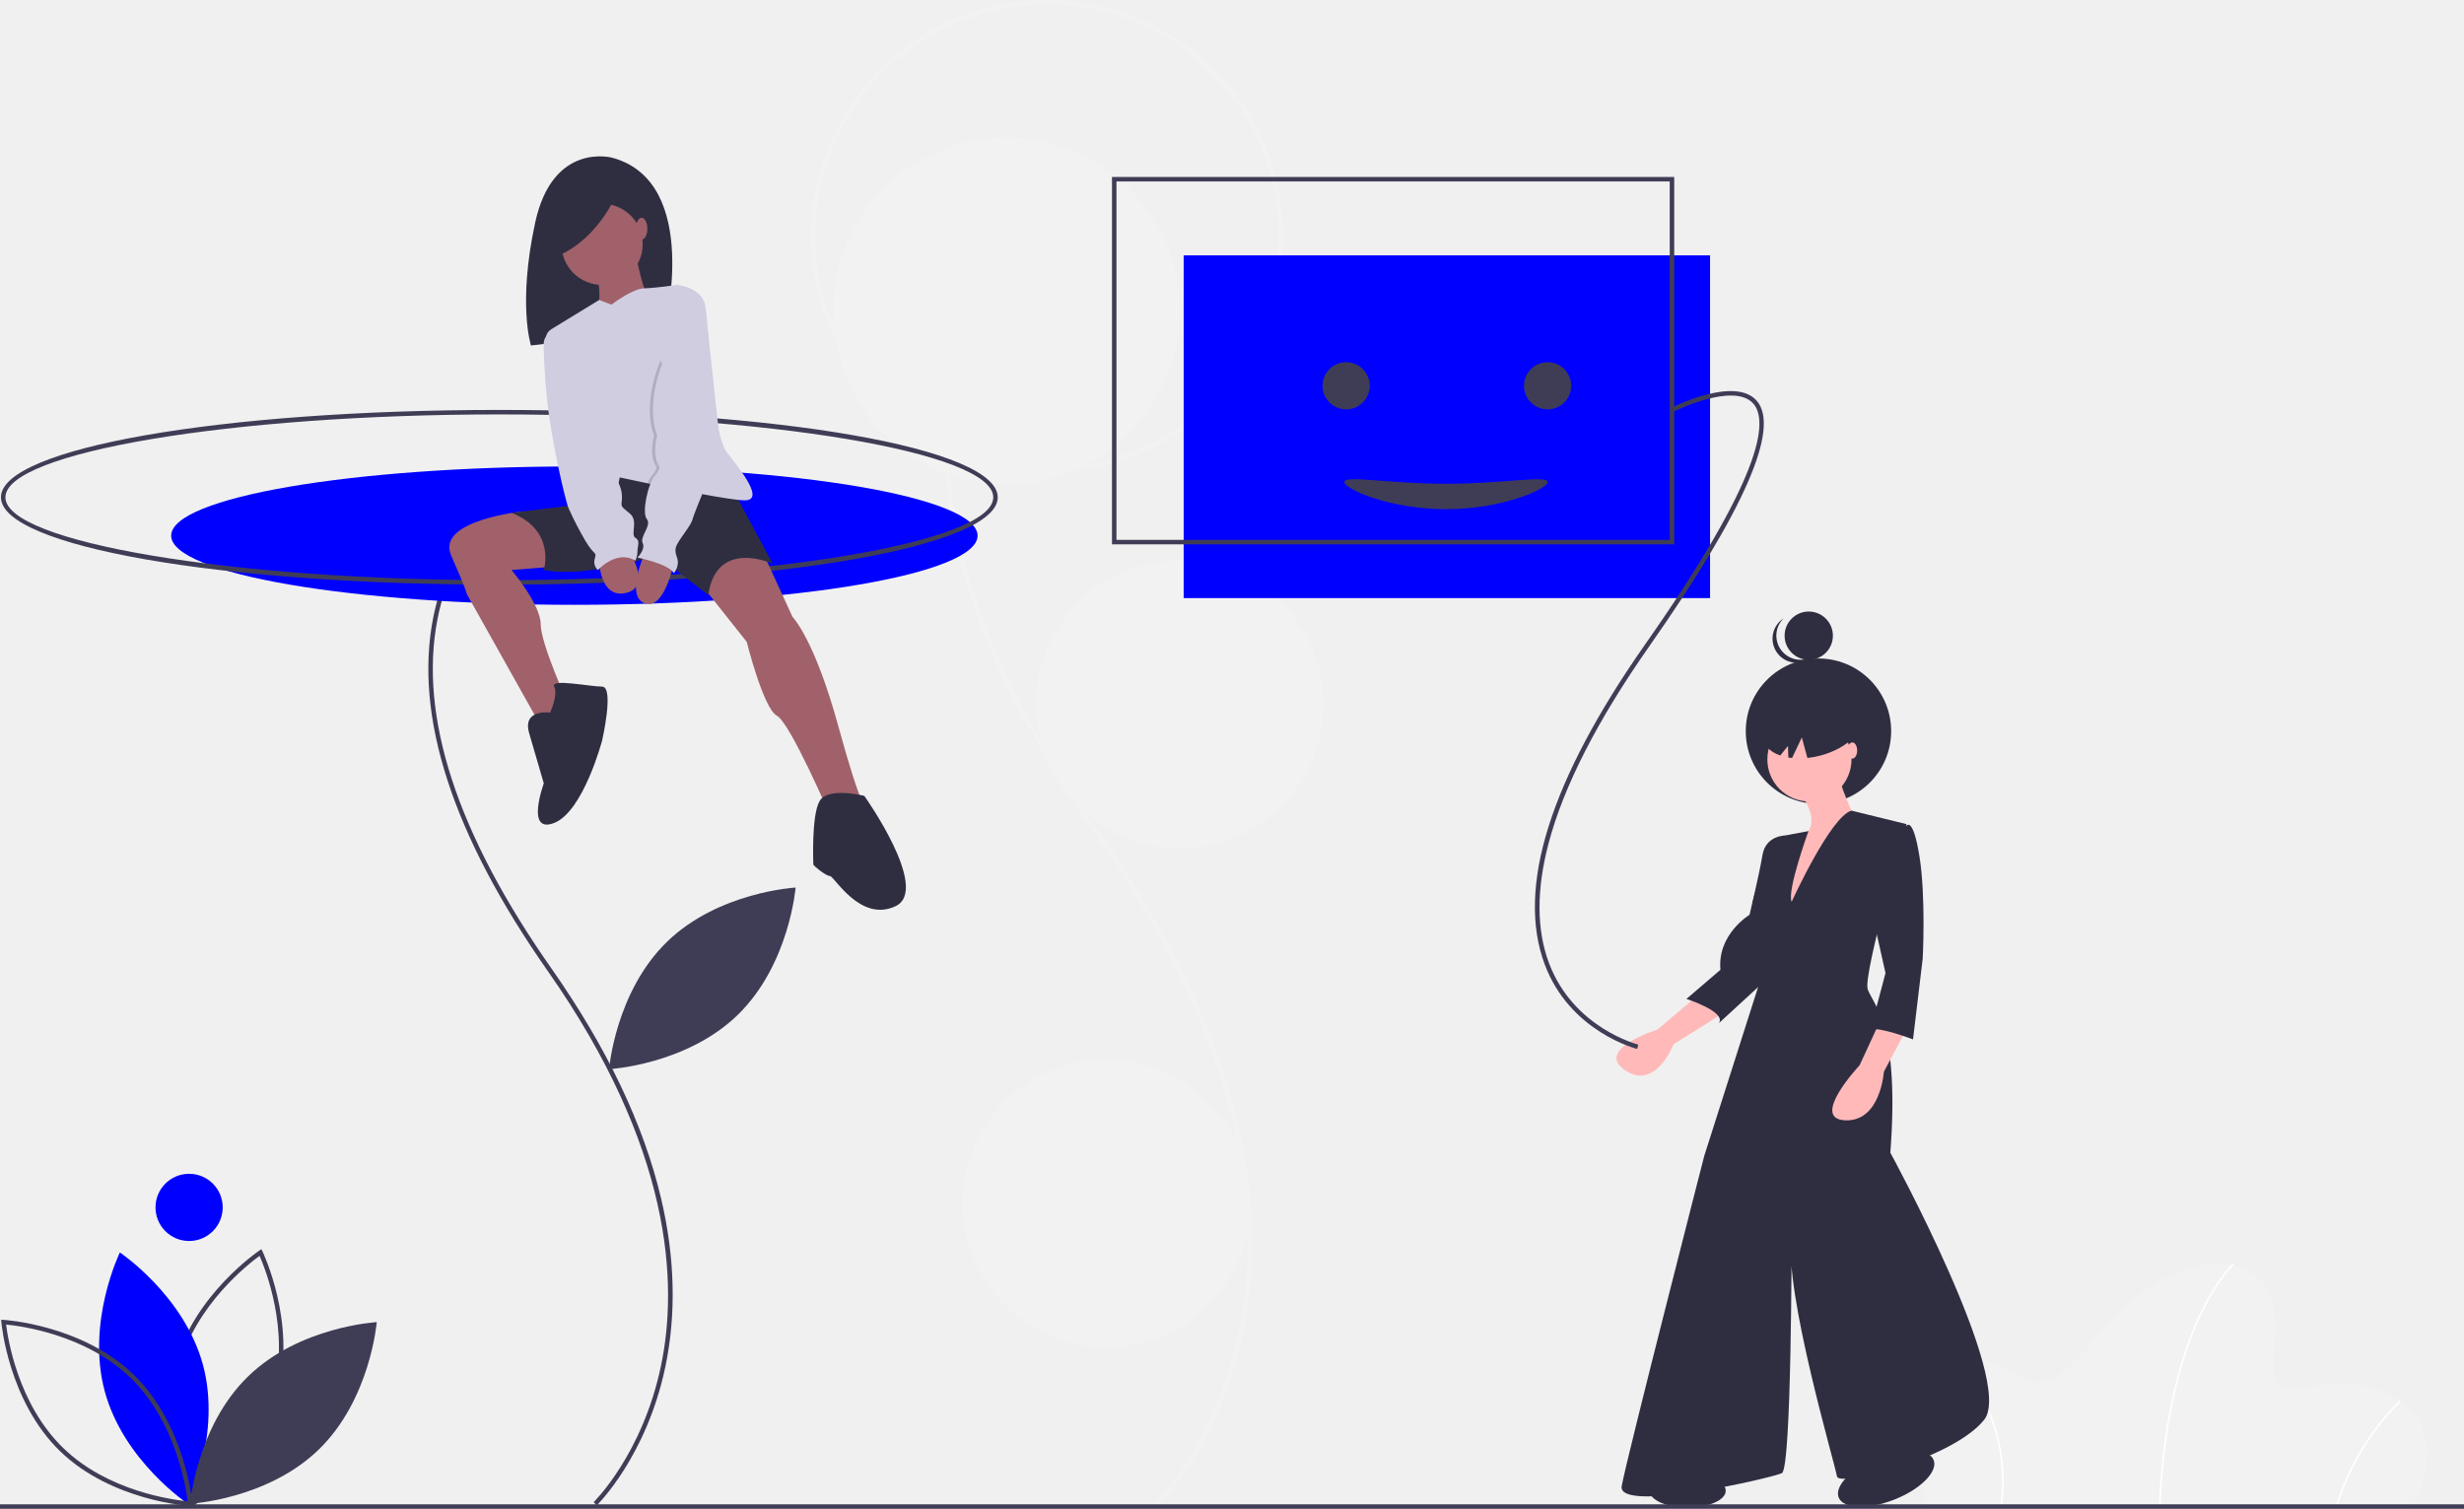
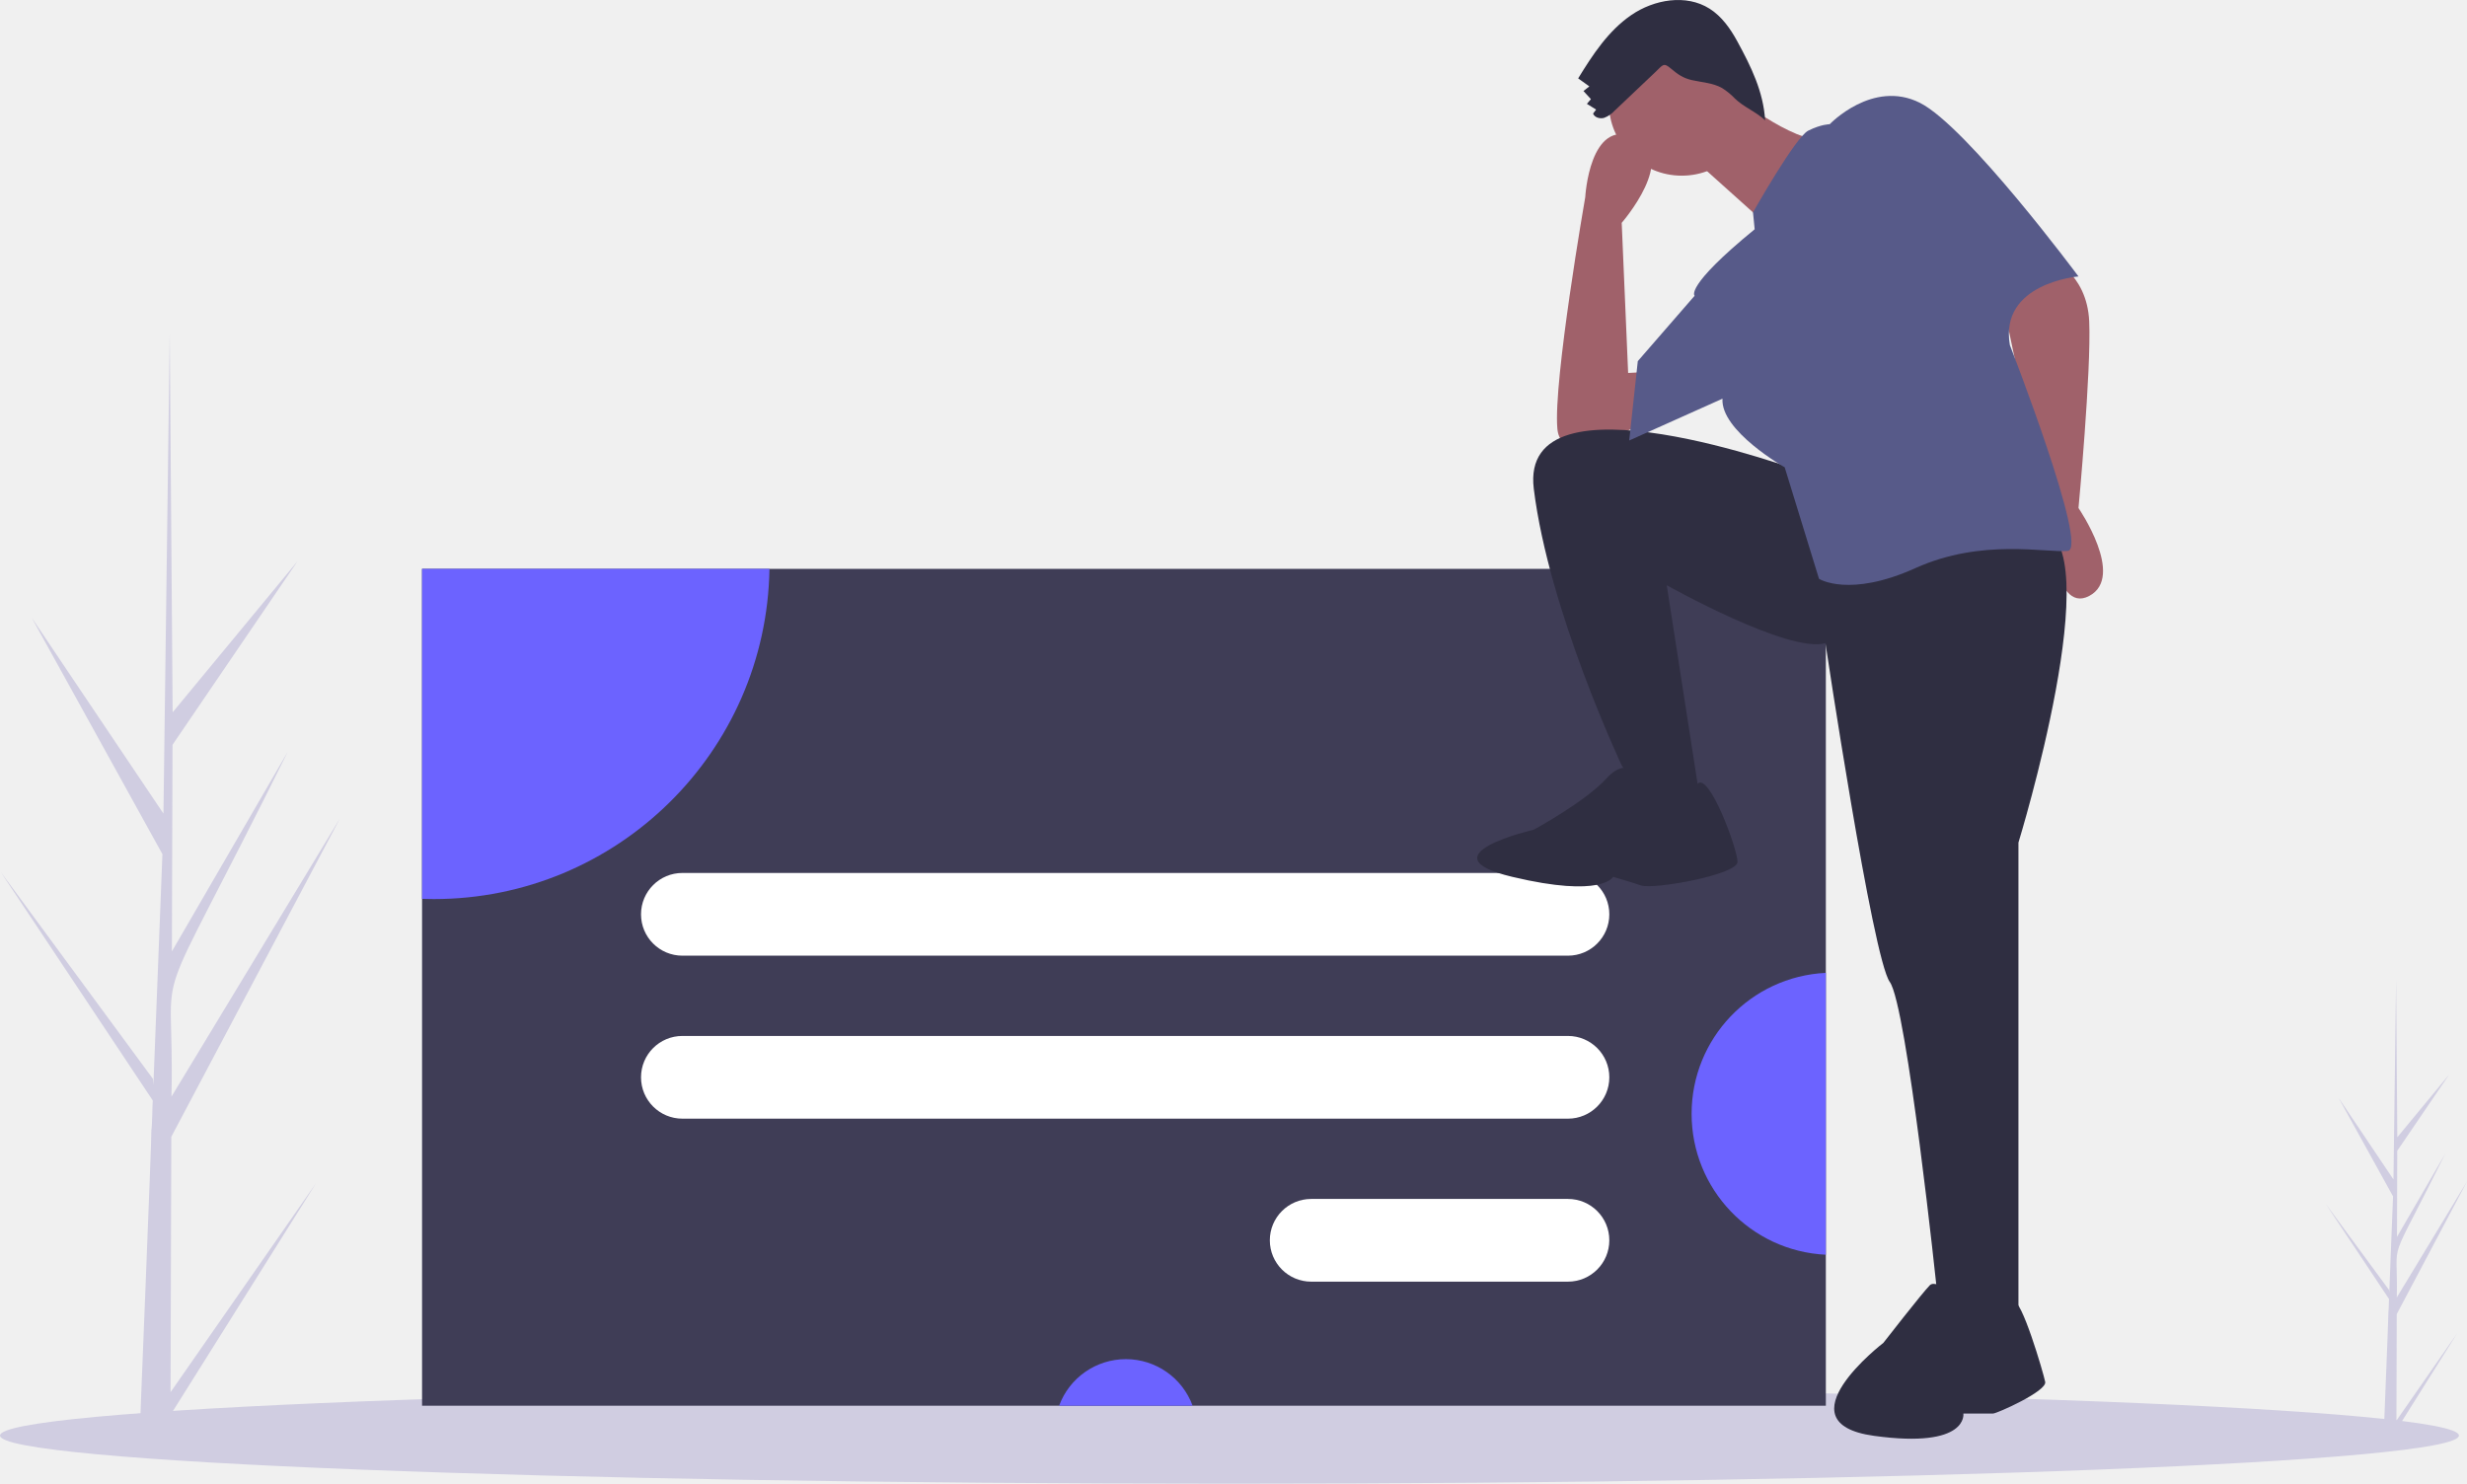
- <svg xmlns="http://www.w3.org/2000/svg" id="a2593f0c-3437-45bc-bcbc-f89f51f04e57" data-name="Layer 1" width="1100" height="673.551" viewBox="0 0 1100 673.551">
-   <path d="M580.37,786.466l-1.386-1.441c.274-.264,27.555-26.977,37.951-76.896,9.602-46.097,6.358-121.991-63.615-221.769-29.237-41.689-49.175-81.078-59.26-117.071-8.241-29.41-9.985-56.75-5.186-81.26,9.489-48.459,41.741-69.734,42.065-69.943l1.083,1.681c-.318.205-31.896,21.08-41.199,68.708-10.673,54.644,10.905,120.836,64.133,196.736,31.082,44.321,51.772,87.721,61.497,128.994,7.79,33.063,8.602,64.844,2.412,94.459C608.316,759.141,580.648,786.198,580.37,786.466Z" transform="translate(-64 -113.4487)" fill="#f2f2f2" />
-   <circle cx="449.228" cy="138.835" r="77.414" fill="#f2f2f2" />
-   <path d="M531.48,324.404A105.478,105.478,0,1,1,636.958,218.926,105.598,105.598,0,0,1,531.48,324.404Zm0-208.956A103.478,103.478,0,1,0,634.958,218.926,103.595,103.595,0,0,0,531.48,115.449Z" transform="translate(-64 -113.4487)" fill="#f2f2f2" />
-   <circle cx="526.643" cy="314.433" r="64.197" fill="#f2f2f2" />
-   <circle cx="493.915" cy="537.235" r="64.197" fill="#f2f2f2" />
-   <rect x="528.421" y="114" width="235" height="153" fill="#0000ff" />
-   <path d="M1140.98,786.449H923.339s-4.412-64.704,21.691-65.439,23.161,28.676,55.881-11.764,72.424-38.234,77.571-14.338-9.926,43.014,17.647,37.131S1163.406,741.597,1140.98,786.449Z" transform="translate(-64 -113.4487)" fill="#f2f2f2" />
-   <path d="M1028.486,786.463l-.735-.029c1.713-42.601,10.635-69.972,17.818-85.432,7.799-16.787,15.314-23.582,15.389-23.649l.489.549c-.074.066-7.502,6.794-15.238,23.467C1039.066,716.764,1030.193,744.023,1028.486,786.463Z" transform="translate(-64 -113.4487)" fill="#fff" />
-   <path d="M1107.256,786.551l-.706-.205a114.057,114.057,0,0,1,28.716-47.775l.494.544A113.283,113.283,0,0,0,1107.256,786.551Z" transform="translate(-64 -113.4487)" fill="#fff" />
-   <path d="M957.619,786.499l-.728-.101a80.08,80.08,0,0,0-7.203-46.807,64.449,64.449,0,0,0-11.368-16.588l.509-.531a65.257,65.257,0,0,1,11.518,16.793A80.814,80.814,0,0,1,957.619,786.499Z" transform="translate(-64 -113.4487)" fill="#fff" />
-   <path d="M149.538,786.239l-.502-1.031c-.153-.313-15.188-31.743-6.805-62.731,8.383-30.989,37.213-50.553,37.503-50.746l.953-.638.502,1.031c.153.313,15.188,31.743,6.805,62.731-8.383,30.989-37.212,50.553-37.502,50.746Zm30.342-112.163c-5.047,3.672-28.398,21.862-35.718,48.922-7.326,27.081,3.674,54.545,6.183,60.258,5.047-3.672,28.398-21.862,35.718-48.922h0C193.388,707.252,182.388,679.788,179.88,674.076Z" transform="translate(-64 -113.4487)" fill="#3f3d56" />
-   <path d="M110.773,734.594c8.382,30.986,37.093,50.176,37.093,50.176s15.121-31.047,6.738-62.033-37.093-50.176-37.093-50.176S102.391,703.609,110.773,734.594Z" transform="translate(-64 -113.4487)" fill="#0000ff" />
-   <path d="M149.99,785.805l-1.145-.062c-.349-.019-35.123-2.162-58.126-24.555C67.717,738.795,64.639,704.091,64.611,703.743l-.093-1.142,1.145.062c.349.019,35.123,2.162,58.126,24.555,23.003,22.394,26.081,57.097,26.109,57.445ZM66.732,704.756c.754,6.195,5.296,35.445,25.383,54.998,20.087,19.555,49.447,23.308,55.661,23.896-.754-6.196-5.296-35.444-25.383-54.998h0C102.291,709.082,72.943,705.341,66.732,704.756Z" transform="translate(-64 -113.4487)" fill="#3f3d56" />
-   <path d="M174.711,727.935c-23.001,22.39-25.81,56.81-25.81,56.81s34.482-1.883,57.483-24.273,25.81-56.81,25.81-56.81S197.712,705.545,174.711,727.935Z" transform="translate(-64 -113.4487)" fill="#3f3d56" />
-   <path d="M361.711,533.935c-23.001,22.39-25.81,56.81-25.81,56.81s34.482-1.883,57.483-24.273,25.81-56.81,25.81-56.81S384.712,511.545,361.711,533.935Z" transform="translate(-64 -113.4487)" fill="#3f3d56" />
-   <circle cx="84.421" cy="539" r="15" fill="#0000ff" />
-   <path d="M330.403,785.465l-1.386-1.441c.218-.209,21.855-21.404,30.097-61.008,7.611-36.577,5.026-96.802-50.511-175.993-42.594-60.736-59.831-113.8-51.231-157.717,7.555-38.582,33.25-55.531,33.508-55.697l1.083,1.681c-.251.163-25.272,16.712-32.642,54.463-8.462,43.352,8.669,95.879,50.918,156.122,24.708,35.231,41.156,69.733,48.887,102.547,6.195,26.296,6.84,51.573,1.917,75.13C352.65,763.713,330.624,785.252,330.403,785.465Z" transform="translate(-64 -113.4487)" fill="#3f3d56" />
-   <ellipse cx="256.421" cy="239.12" rx="180" ry="30.88" fill="#0000ff" />
-   <path d="M286.921,374.449c-124.766,0-222.5-17.131-222.5-39s97.734-39,222.5-39,222.5,17.131,222.5,39S411.687,374.449,286.921,374.449Zm0-76c-119.523,0-220.5,16.944-220.5,37s100.977,37,220.5,37,220.5-16.944,220.5-37S406.445,298.449,286.921,298.449Z" transform="translate(-64 -113.4487)" fill="#3f3d56" />
-   <path d="M337.482,183.893s-26.674-7.514-34.563,28.928-1.878,54.85-1.878,54.85l59.546-6.95S377.492,194.976,337.482,183.893Z" transform="translate(-64 -113.4487)" fill="#2f2e41" />
-   <path d="M297.575,341.729s-39.126,3.897-32.157,19.693,6.969,17.19,6.969,17.19L306.766,439.936l11.15-11.615s-12.544-27.411-12.544-36.238-13.008-24.159-13.008-24.159l22.765-1.858Z" transform="translate(-64 -113.4487)" fill="#a0616a" />
-   <path d="M404.794,360.492l13.008,28.34s9.756,9.756,20.442,48.782S451.252,475.245,451.252,475.245l-16.261,3.252s-18.119-42.277-24.159-45.529-13.473-32.986-13.473-32.986l-21.371-26.946,6.504-14.402Z" transform="translate(-64 -113.4487)" fill="#a0616a" />
-   <path d="M388.998,327.971,408.975,365.138s-25.088-11.615-28.804,13.938l-22.765-17.654S325.814,371.642,306.766,367.925c0,0,5.575-17.654-14.402-25.552l45.065-5.575-1.858-9.756,4.646-9.292Z" transform="translate(-64 -113.4487)" fill="#2f2e41" />
-   <path d="M309.554,431.574s-12.544-1.858-9.292,9.292l6.504,22.3s-8.363,22.765,4.646,17.654,21.371-36.702,21.371-36.702,5.575-24.159,0-24.159-23.229-3.717-21.371,0S309.554,431.574,309.554,431.574Z" transform="translate(-64 -113.4487)" fill="#2f2e41" />
-   <path d="M449.859,468.741s-16.261-4.181-19.977,2.323-2.788,27.875-2.788,28.34,5.575,5.11,7.433,5.11,13.473,20.906,29.269,13.473S449.859,468.741,449.859,468.741Z" transform="translate(-64 -113.4487)" fill="#2f2e41" />
-   <circle cx="268.783" cy="109.061" r="18.119" fill="#a0616a" />
-   <path d="M347.65,226.227s3.717,19.513,6.969,22.3-24.623,6.969-24.623,6.969,4.181-13.473-.929-20.442S347.65,226.227,347.65,226.227Z" transform="translate(-64 -113.4487)" fill="#a0616a" />
-   <path d="M396.431,336.798c-3.164,0-11.22-1.31-20.251-2.997-7.814-1.459-16.367-3.192-23.113-4.595-7.224-1.505-12.386-2.63-12.386-2.63s-1.858,11.615-7.898,10.221c-5.203-1.199-20.753-55.513-24.958-70.524a5.222,5.222,0,0,1,2.309-5.868l21.357-13.041,5.473,2.091s9.245-7.145,14.611-7.289,14.658-1.538,14.658-1.538,10.685.929,12.544,8.827,2.788,57.144,9.756,65.971S405.258,336.798,396.431,336.798Z" transform="translate(-64 -113.4487)" fill="#d0cde1" />
-   <path d="M331.389,362.815s0,18.119,12.079,15.331.929-19.513.929-19.513Z" transform="translate(-64 -113.4487)" fill="#a0616a" />
-   <path d="M364.839,364.673s-4.181,21.371-13.008,18.119,0-22.3,0-22.3Z" transform="translate(-64 -113.4487)" fill="#a0616a" />
-   <path d="M384.352,314.033s-4.548,10.853-8.172,19.768c-7.814-1.459-16.367-3.192-23.113-4.595a13.302,13.302,0,0,1,2.016-3.559c3.252-3.717,1.394-4.646,1.394-4.646-2.788-5.575-.465-13.008-.465-13.008-5.575-14.867,2.788-33.45,2.788-33.45Z" transform="translate(-64 -113.4487)" opacity="0.15" />
-   <path d="M360.193,274.544s-8.363,18.583-2.788,33.45c0,0-2.323,7.433.465,13.008,0,0,1.858.929-1.394,4.646s-6.04,16.725-3.717,19.513-3.252,7.898-1.858,10.685-2.323,6.504-2.323,6.504,13.938,2.788,16.261,6.969c0,0,2.788-3.252,1.394-6.969s-.465-5.11.929-7.433,5.575-7.433,6.04-9.756,12.544-31.127,12.544-31.127l-5.665-52.492Z" transform="translate(-64 -113.4487)" fill="#d0cde1" />
-   <path d="M311.876,261.535l-.868.158a5.222,5.222,0,0,0-4.29,5.177c.033,4.665.296,12.943,1.442,24.399,1.858,18.583,8.363,46.459,9.756,49.246a148.298,148.298,0,0,0,7.433,14.402c4.181,6.969,5.11,4.646,4.181,7.898a4.893,4.893,0,0,0,1.394,5.11s8.363-9.292,16.725-4.181a10.352,10.352,0,0,0,.929-4.181c0-2.323,1.394-4.646-.929-6.04s1.394-7.433-2.323-10.685-4.181-2.788-3.717-6.04a13.839,13.839,0,0,0-.929-6.504Z" transform="translate(-64 -113.4487)" fill="#d0cde1" />
-   <path d="M339.557,199.235s-7.514,19.911-25.922,28.176L310.629,209.754Z" transform="translate(-64 -113.4487)" fill="#2f2e41" />
-   <ellipse cx="286.437" cy="102.092" rx="2.555" ry="4.878" fill="#a0616a" />
-   <circle cx="811.813" cy="326.406" r="32.454" fill="#2f2e41" />
-   <circle cx="807.478" cy="283.78" r="10.78" fill="#2f2e41" />
-   <path d="M859.347,403.905a10.781,10.781,0,0,1,.921-14.43q-.452.291-.883.631a10.78,10.78,0,1,0,13.411,16.882q.43-.341.815-.717A10.781,10.781,0,0,1,859.347,403.905Z" transform="translate(-64 -113.4487)" fill="#2f2e41" />
-   <path d="M822.655,557.219l-18.784,15.894s-28.176,8.67-14.449,18.062,21.674-11.559,21.674-11.559l23.119-14.449Z" transform="translate(-64 -113.4487)" fill="#ffb9b9" />
-   <path d="M863.113,487.862l-2.167-1.445s-8.67,0-10.115,8.67-5.78,26.731-5.78,26.731-14.449,8.67-13.004,24.564l-15.172,13.004s18.062,5.78,14.449,10.837L858.056,545.66l.722-46.96Z" transform="translate(-64 -113.4487)" fill="#2f2e41" />
-   <circle cx="807.783" cy="339.012" r="18.784" fill="#ffb9b9" />
-   <path d="M866.003,465.465s11.56,13.004,4.335,20.229-9.392,42.626-9.392,42.626l31.789-48.405s-8.67-17.339-7.947-23.119Z" transform="translate(-64 -113.4487)" fill="#ffb9b9" />
-   <path d="M863.836,516.038s17.339-38.084,26.731-40.716l24.564,6.037s-19.507,67.19-17.339,73.692,14.449,15.894,10.115,72.969c0,0,55.63,101.868,41.903,119.207s-65.022,30.344-65.745,25.286-23.841-83.084-20.229-106.925c0,0,0,103.313-4.335,105.48s-73.692,18.062-71.524,5.78,36.846-147.384,36.846-147.384l26.731-83.806.722-12.282s-11.559-7.947-2.89-26.009,11.559-20.952,11.559-20.952l10.408-1.954S861.668,510.981,863.836,516.038Z" transform="translate(-64 -113.4487)" fill="#2f2e41" />
-   <path d="M902.849,570.223l-8.67,18.784s-22.397,23.841-6.502,24.564,17.339-21.674,17.339-21.674l11.559-21.674Z" transform="translate(-64 -113.4487)" fill="#ffb9b9" />
-   <path d="M905.739,482.082h9.392s2.89-4.335,5.78,13.727,1.445,45.516,1.445,45.516L918.021,577.448s-15.172-5.78-18.784-4.335,0-.722,0-.722l6.502-24.564-7.947-35.401Z" transform="translate(-64 -113.4487)" fill="#2f2e41" />
-   <path d="M869.882,424.763c-12.27,3.334-20.639,11.838-18.695,18.996.87,3.202,3.665,5.586,7.579,6.95l3.435-4.261.156,5.171c.543.093,1.095.175,1.663.235l4.364-9.19,2.488,9.157a38.648,38.648,0,0,0,6.052-1.14c12.27-3.334,20.639-11.838,18.695-18.996S882.151,421.43,869.882,424.763Z" transform="translate(-64 -113.4487)" fill="#2f2e41" />
-   <ellipse cx="826.928" cy="335.039" rx="2.167" ry="3.612" fill="#ffb9b9" />
-   <ellipse cx="753.421" cy="665.5" rx="17" ry="7.5" fill="#2f2e41" />
-   <ellipse cx="906.03" cy="773.574" rx="22.795" ry="10" transform="translate(-284.5595 272.6943) rotate(-21.51295)" fill="#2f2e41" />
-   <path d="M794.895,581.716c-.298-.073-29.955-7.622-41.24-37.605-12.863-34.174,2.26-82.366,44.948-143.236,52.14-74.347,54.971-99.328,48.165-107.193-8.609-9.948-35.625,3.522-35.896,3.66l-.902-1.785c1.167-.59,28.682-14.306,38.309-3.185,10.579,12.222-5.584,49.113-48.039,109.651-23.132,32.985-38.252,62.592-44.938,88-5.422,20.598-5.35,38.548.214,53.354,10.896,28.996,39.566,36.326,39.854,36.396Z" transform="translate(-64 -113.4487)" fill="#3f3d56" />
-   <path d="M811.421,356.449h-251v-164h251Zm-249-2h247v-160h-247Z" transform="translate(-64 -113.4487)" fill="#3f3d56" />
-   <circle cx="600.954" cy="172.219" r="10.533" fill="#3f3d56" />
-   <circle cx="690.888" cy="172.219" r="10.533" fill="#3f3d56" />
-   <path d="M754.888,328.609c0,3.132-20.314,12.153-45.372,12.153s-45.372-9.021-45.372-12.153,20.314.81,45.372.81S754.888,325.477,754.888,328.609Z" transform="translate(-64 -113.4487)" fill="#3f3d56" />
-   <rect y="671.551" width="1100" height="2" fill="#3f3d56" />
+ <svg xmlns="http://www.w3.org/2000/svg" id="b59c9f89-c93e-413f-a14b-776784e615e2" data-name="Layer 1" width="1075.516" height="646.899" viewBox="0 0 1075.516 646.899">
+   <path d="M136.593,733.557l63.431-91.138L136.561,743.471l-.037,10.369q-6.785-.057-13.433-.441c-.02-2.354,5.371-131.899,5.142-134.243.313-.089.488-12.252.613-12.785L62.578,506.777,128.916,596.945l.198,2.666,3.935-100.648L76.086,395.895,133.5,481.278c.021-1.369,2.717-208.023,2.744-209.298.016.677,1.254,164.455,1.263,165.145l54.479-65.923-54.531,80.088-.279,90.079,50.556-87.108C124.639,581.295,138.602,536.842,136.99,604.702l73.436-121.291L136.927,622.176Z" transform="translate(-62.24207 -126.5504)" fill="#d0cde1" />
+   <path d="M1106.99,745.93l26.433-37.98-26.447,42.111-.015,4.321q-2.828-.024-5.598-.184c-.008-.981,2.238-54.966,2.143-55.942.13-.037.204-5.106.255-5.328L1076.146,651.426l27.645,37.575.082,1.111,1.64-41.942-23.738-42.951,23.926,35.581c.009-.571,1.132-86.688,1.143-87.22.007.282.522,68.533.526,68.82l22.703-27.472L1107.349,628.303l-.116,37.538,21.068-36.3c-26.293,52.938-20.474,34.413-21.145,62.692l30.602-50.545-30.629,57.827Z" transform="translate(-62.24207 -126.5504)" fill="#d0cde1" />
+   <ellipse cx="536" cy="625.899" rx="536" ry="21" fill="#d0cde1" />
+   <rect x="184" y="248.031" width="612" height="364.87" fill="#3f3d56" />
+   <path d="M397.702,374.581a146.354,146.354,0,0,1-146.32,143.97c-1.72,0-3.43-.03-5.14-.09V374.581Z" transform="translate(-62.24207 -126.5504)" fill="#6c63ff" />
+   <path d="M582.179,739.451H523.972a31.008,31.008,0,0,1,58.207,0Z" transform="translate(-62.24207 -126.5504)" fill="#6c63ff" />
+   <path d="M858.242,550.721v122.9a61.523,61.523,0,0,1,0-122.9Z" transform="translate(-62.24207 -126.5504)" fill="#6c63ff" />
+   <rect x="279.459" y="380.615" width="422.142" height="36.062" rx="18.031" fill="#fff" />
+   <rect x="279.459" y="451.679" width="422.142" height="36.062" rx="18.031" fill="#fff" />
+   <rect x="553.597" y="522.743" width="148.004" height="36.062" rx="18.031" fill="#fff" />
+   <path d="M955.294,238.67s16.829,6.545,17.764,28.048-4.675,81.339-4.675,81.339,20.568,29.918,4.675,38.332-17.764-33.657-17.764-33.657l-18.699-88.818S947.814,237.735,955.294,238.67Z" transform="translate(-62.24207 -126.5504)" fill="#a0616a" />
+   <path d="M783.267,307.855s-40.202,26.178-42.072,5.61S753.349,212.492,753.349,212.492s1.87-34.592,21.503-26.178-5.61,37.397-5.61,37.397l2.805,65.445,18.699-.935Z" transform="translate(-62.24207 -126.5504)" fill="#a0616a" />
+   <path d="M847.777,332.163s-123.411-45.812-116.866,7.479,38.332,120.606,38.332,120.606l11.219,17.764h23.373L788.876,381.714s53.291,29.918,69.185,25.243c0,0,20.568,137.435,28.048,147.719s20.568,134.63,20.568,134.63l12.154,14.959h23.373V493.906s40.202-130.89,9.349-137.435S847.777,332.163,847.777,332.163Z" transform="translate(-62.24207 -126.5504)" fill="#2f2e41" />
+   <path d="M777.657,465.858s-5.61-10.284-14.959,0-31.788,22.438-31.788,22.438-48.616,11.219-9.349,20.568,43.942,0,43.942,0,6.545,1.87,12.154,3.74S819.729,507.93,819.729,502.32s-12.379-39.134-17.408-34.058S777.657,465.858,777.657,465.858Z" transform="translate(-62.24207 -126.5504)" fill="#2f2e41" />
+   <path d="M920.623,695.011s-13.785-11.352-17.029-8.109-20.272,25.138-20.272,25.138-45.41,34.868-4.054,40.544,38.923-9.731,38.923-9.731h12.974c1.622,0,23.516-9.731,22.705-13.785s-10.542-37.116-13.785-34.776S920.623,695.011,920.623,695.011Z" transform="translate(-62.24207 -126.5504)" fill="#2f2e41" />
+   <circle cx="733.179" cy="44.805" r="31.788" fill="#a0616a" />
+   <path d="M817.859,167.615s24.308,20.568,41.137,20.568S834.688,226.516,834.688,226.516l-36.462-32.723Z" transform="translate(-62.24207 -126.5504)" fill="#a0616a" />
+   <path d="M827.208,226.516l-.728-7.366s18.492-32.836,24.101-35.641,9.349-2.805,9.349-2.805,18.699-19.634,39.267-9.349,69.185,75.729,69.185,75.729-34.592,2.805-29.918,29.918c0,0,34.592,88.818,25.243,89.753s-37.397-5.61-66.38,7.479-42.072,4.675-42.072,4.675l-14.959-48.616s-28.048-15.894-27.113-29.918L772.515,318.607l3.74-34.592,24.776-28.515S796.356,251.759,827.208,226.516Z" transform="translate(-62.24207 -126.5504)" fill="#575a89" />
+   <path d="M766.18,174.792a11.737,11.737,0,0,1-4.616,3.144c-1.811.511-4.092-.116-4.813-1.853l1.344-1.749-4.029-2.504,1.756-2.06-3.246-3.524,2.562-2.032-4.877-3.488c6.321-10.315,13.157-20.758,23.137-27.596s23.925-9.267,34.148-2.8c5.308,3.358,9.061,8.687,12.068,14.202,6.047,11.09,11.376,21.901,12.163,34.508-3.798-3.699-9.343-5.783-13.141-9.482a28.463,28.463,0,0,0-5.669-4.641c-3.973-2.24-8.726-2.438-13.173-3.449-3.74-.85-6.166-2.535-8.995-4.945-3.366-2.867-3.503-1.758-6.901,1.469Q775.044,166.397,766.18,174.792Z" transform="translate(-62.24207 -126.5504)" fill="#2f2e41" />
</svg>
